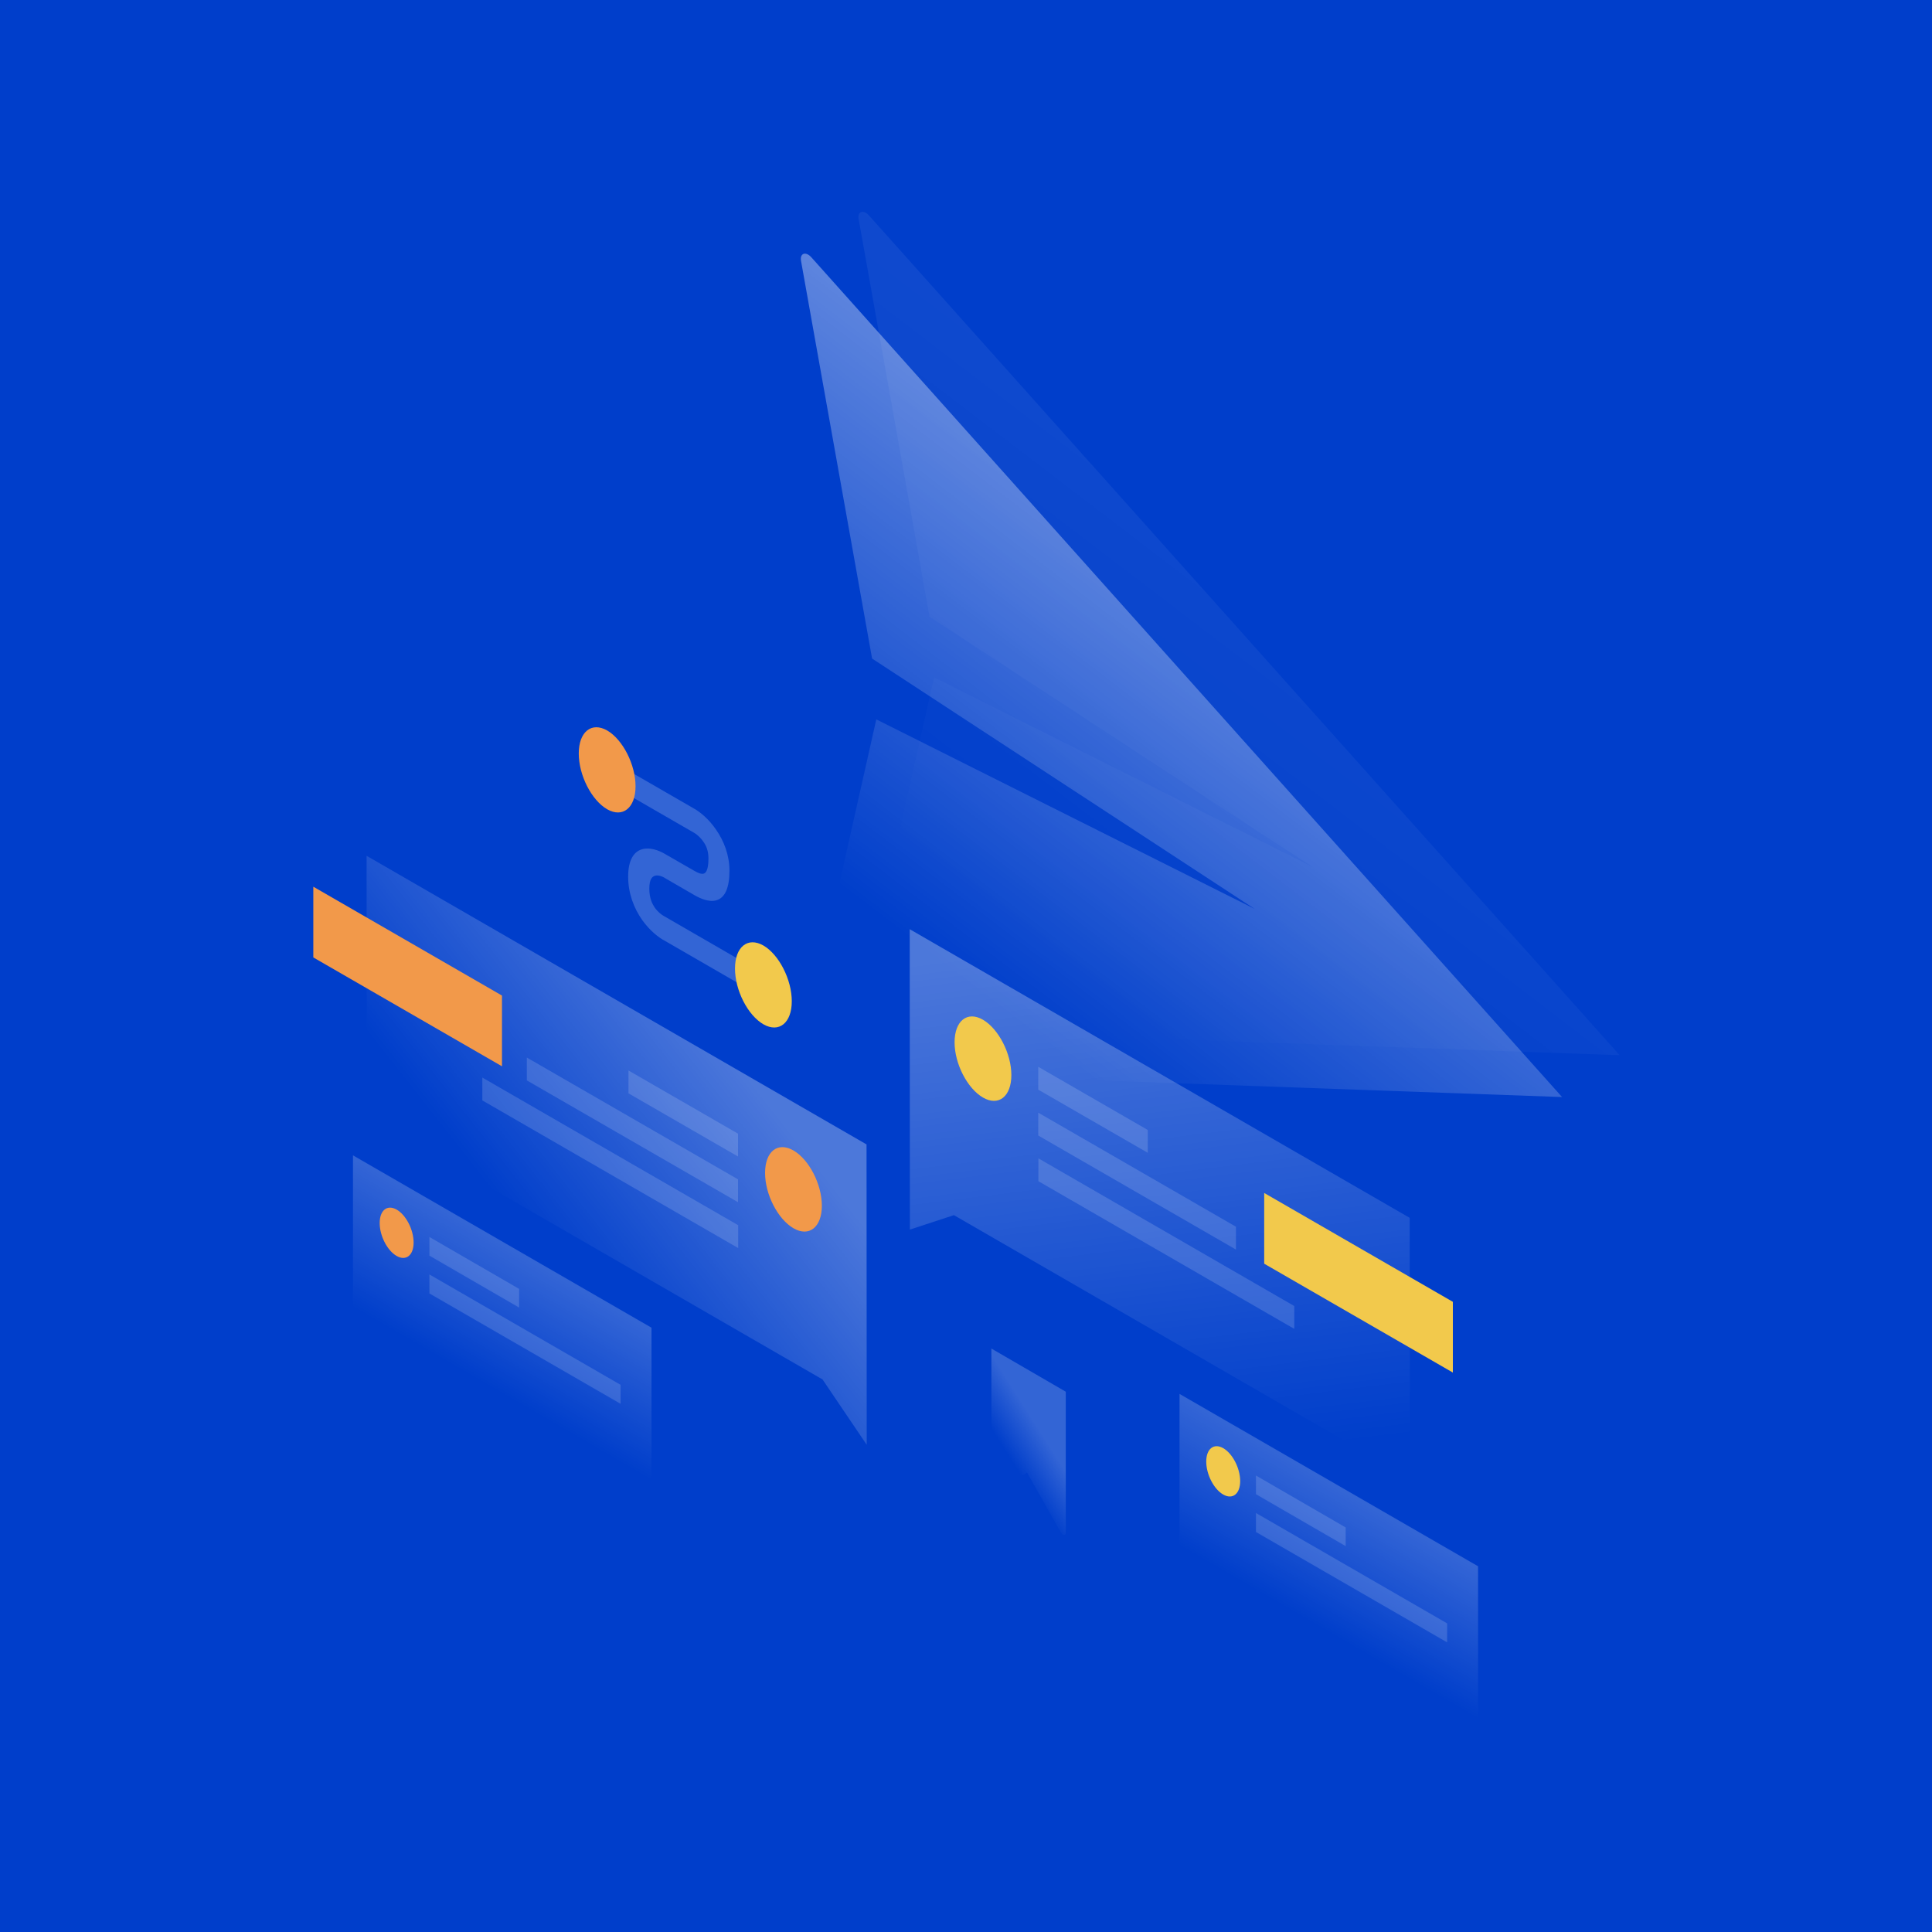
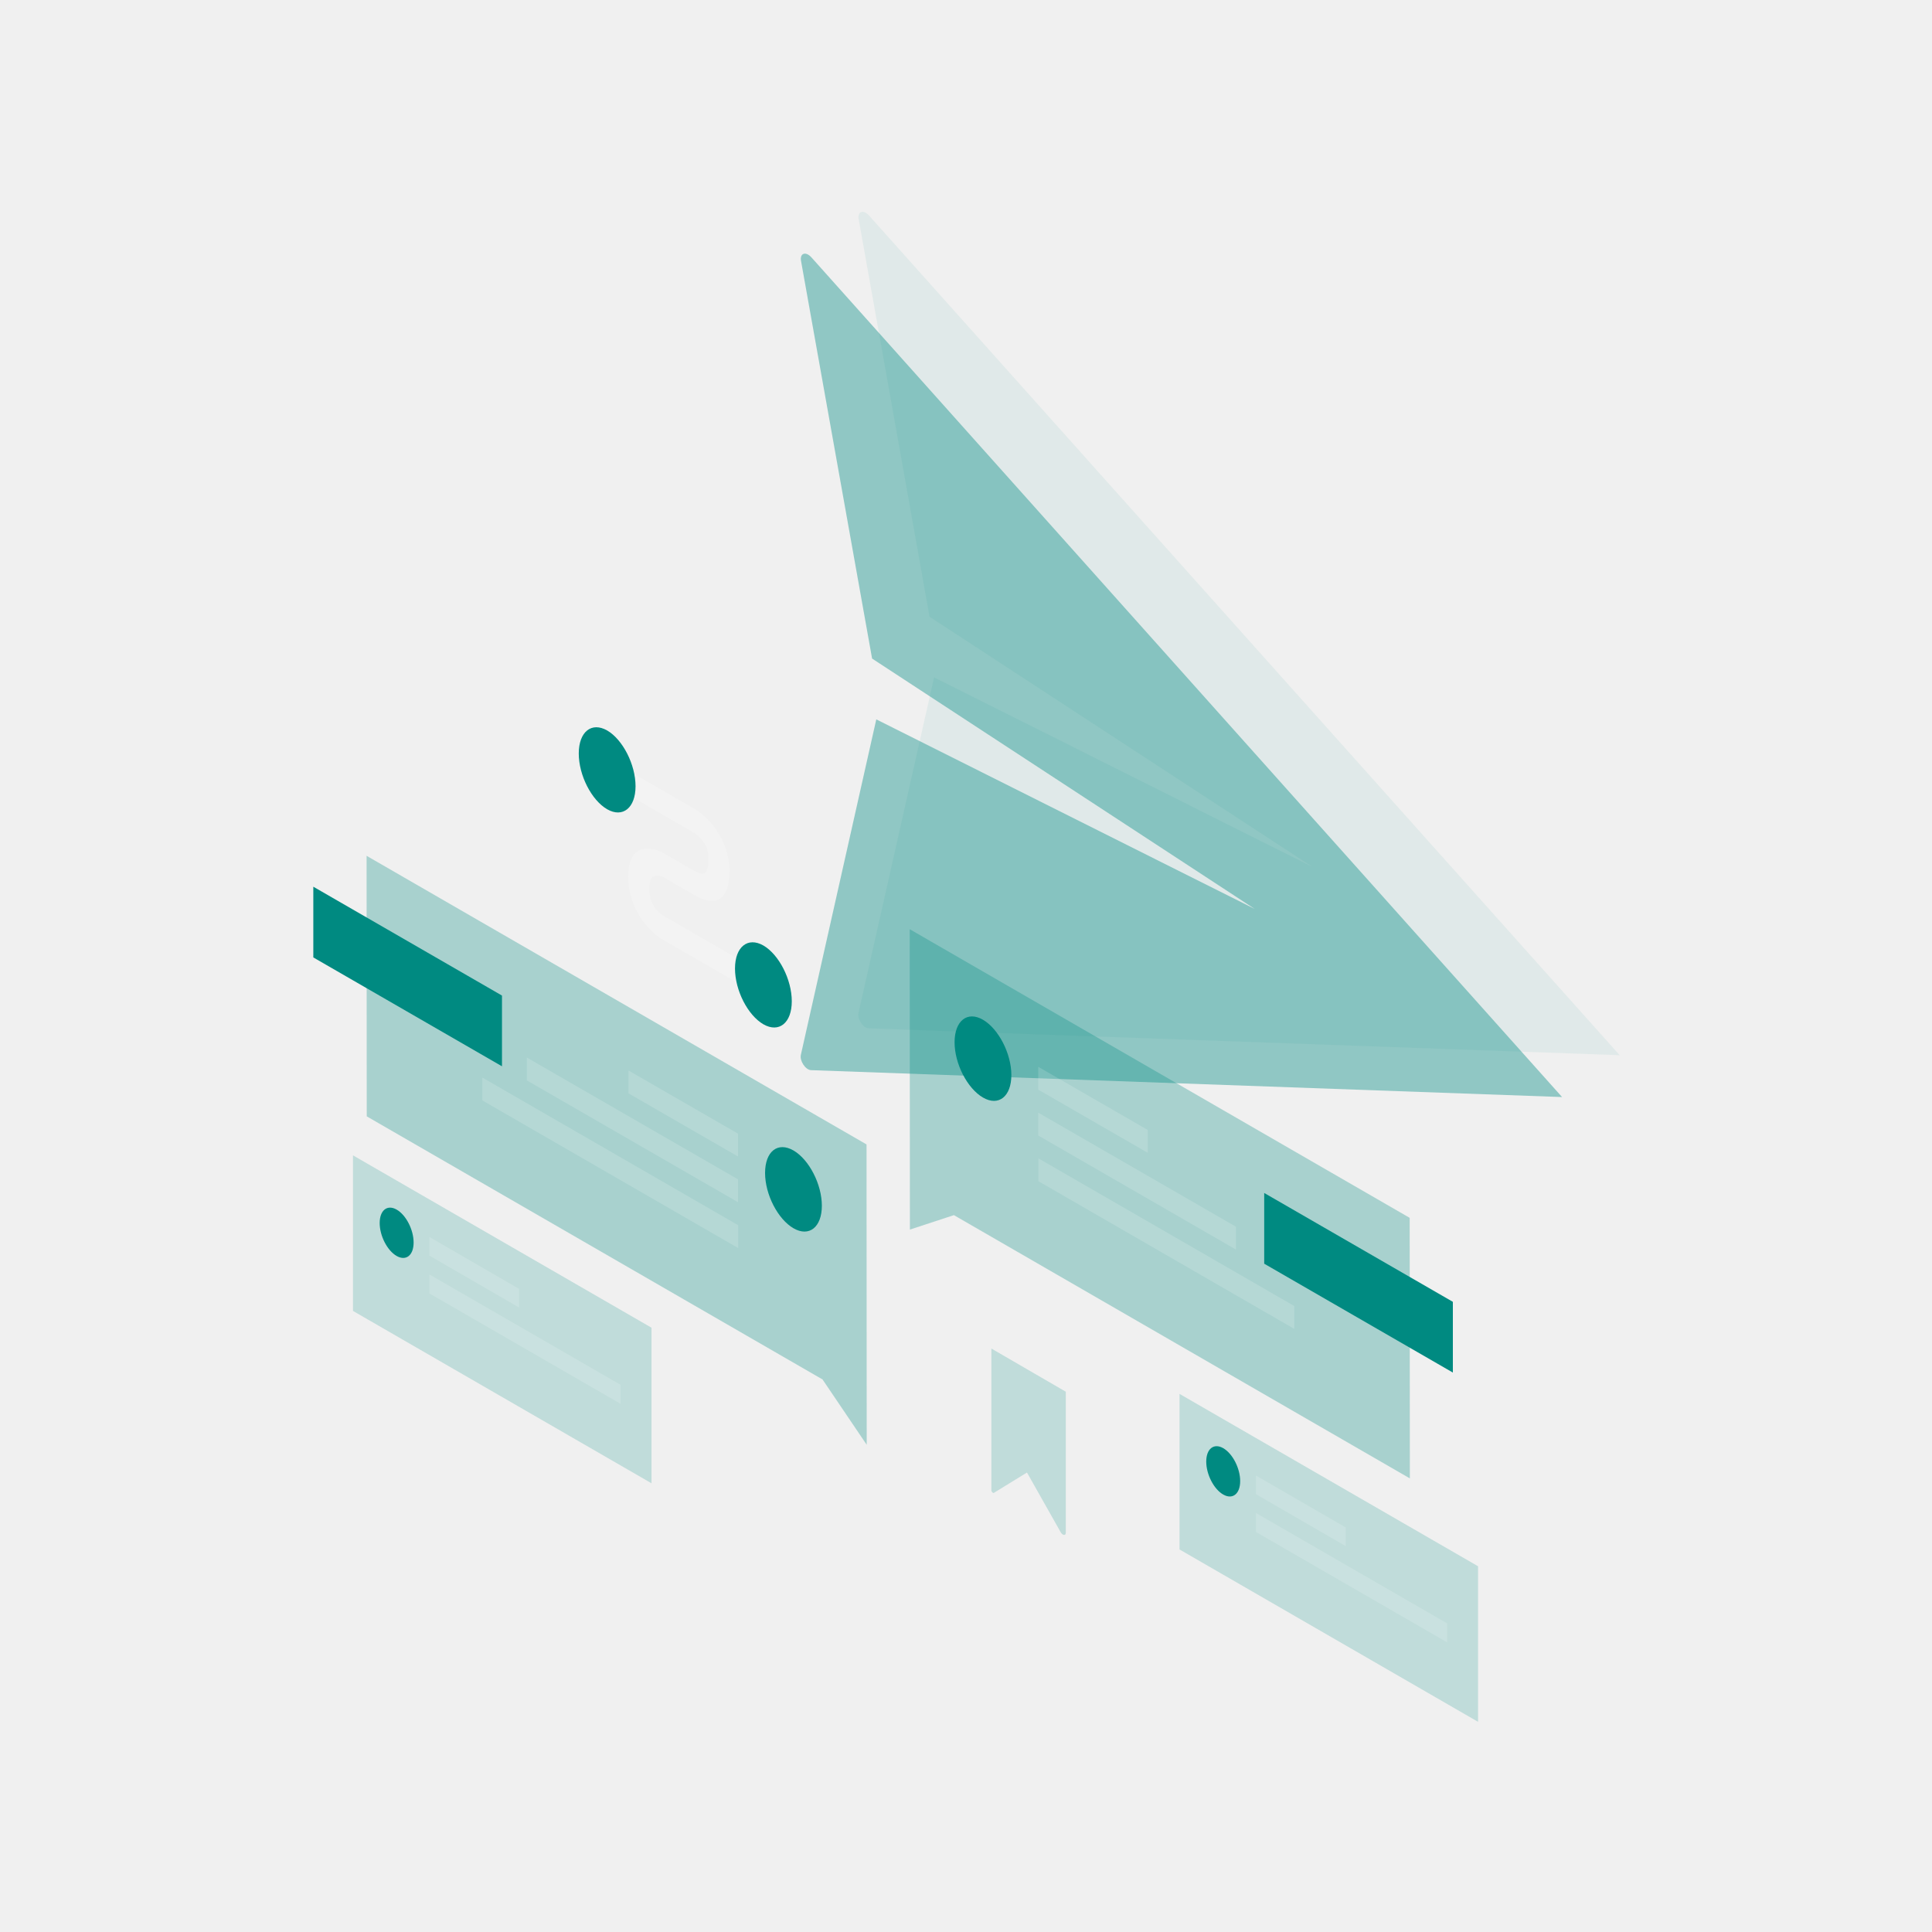
<svg xmlns="http://www.w3.org/2000/svg" width="1150" height="1150" viewBox="0 0 1150 1150">
  <defs>
    <linearGradient id="a" x1="60.655%" x2="24.032%" y1="34.596%" y2="88.167%">
      <stop offset="0%" stop-color="#FFF" />
      <stop offset="100%" stop-color="#FFF" stop-opacity="0" />
    </linearGradient>
    <linearGradient id="b" x1="60.657%" x2="24.034%" y1="34.593%" y2="88.164%">
      <stop offset="0%" stop-color="#FFF" />
      <stop offset="100%" stop-color="#FFF" stop-opacity="0" />
    </linearGradient>
    <linearGradient id="c" x1="70.312%" x2="33.099%" y1="31.271%" y2="65.584%">
      <stop offset="0%" stop-color="#FFF" />
      <stop offset="100%" stop-color="#FFF" stop-opacity="0" />
    </linearGradient>
    <linearGradient id="d" x1="44.151%" x2="54.868%" y1="1.528%" y2="96.98%">
      <stop offset="0%" stop-color="#FFF" />
      <stop offset="100%" stop-color="#FFF" stop-opacity="0" />
    </linearGradient>
    <linearGradient id="e" x1="59.352%" x2="40.648%" y1="32.202%" y2="67.798%">
      <stop offset="0%" stop-color="#FFF" />
      <stop offset="100%" stop-color="#FFF" stop-opacity="0" />
    </linearGradient>
    <linearGradient id="f" x1="59.352%" x2="40.648%" y1="32.202%" y2="67.798%">
      <stop offset="0%" stop-color="#FFF" />
      <stop offset="100%" stop-color="#FFF" stop-opacity="0" />
    </linearGradient>
    <linearGradient id="g" x1="56.9%" x2="38.753%" y1="38.861%" y2="67.643%">
      <stop offset="0%" stop-color="#FFF" />
      <stop offset="100%" stop-color="#FFF" stop-opacity="0" />
    </linearGradient>
  </defs>
  <g fill="none" fill-rule="evenodd">
-     <rect width="1150" height="1150" fill="#003ECB" />
    <g transform="translate(186 126)">
-       <path fill="url(#a)" fill-rule="nonzero" d="M331.2,2.2 L778.1,502.1 L331.1,486.1 C327.8,486 324.2,480.6 325,477 L370,277.2 L595.2,390 L367.3,241.1 L325.1,4.4 C324.3,-0.2 327.9,-1.4 331.2,2.2 Z" opacity=".07" />
-       <path fill="url(#b)" fill-rule="nonzero" d="M296.9,27.1 L743.8,527 L296.8,511 C293.5,510.9 289.9,505.5 290.7,501.9 L335.6,302.2 L560.8,415 L333.1,266 L290.8,29.3 C290,24.7 293.6,23.5 296.9,27.1 Z" opacity=".4" />
-       <polygon fill="url(#c)" fill-rule="nonzero" points="329.8 555.2 32.2 383.4 32.3 538.5 303.6 695.1 329.9 734" opacity=".3" />
-       <polygon fill="#F2994A" points=".5 443.9 .5 401.8 112.8 466.6 112.8 508.7" />
+       <path fill="#008a81" fill-rule="nonzero" d="M331.2,2.2 L778.1,502.1 L331.1,486.1 C327.8,486 324.2,480.6 325,477 L370,277.2 L595.2,390 L367.3,241.1 L325.1,4.4 C324.3,-0.2 327.9,-1.4 331.2,2.2 Z" opacity=".07" />
+       <path fill="#008a81" fill-rule="nonzero" d="M296.9,27.1 L743.8,527 L296.8,511 C293.5,510.9 289.9,505.5 290.7,501.9 L335.6,302.2 L560.8,415 L333.1,266 L290.8,29.3 C290,24.7 293.6,23.5 296.9,27.1 Z" opacity=".4" />
+       <polygon fill="#008a81" fill-rule="nonzero" points="329.8 555.2 32.2 383.4 32.3 538.5 303.6 695.1 329.9 734" opacity=".3" />
+       <polygon fill="#008a81" points=".5 443.9 .5 401.8 112.8 466.6 112.8 508.7" />
      <polygon fill="#FFF" fill-rule="nonzero" points="253.3 548.8 188.1 511.2 188.1 524.8 253.3 562.4" opacity=".15" />
      <polygon fill="#FFF" fill-rule="nonzero" points="253.3 576 127.6 503.5 127.6 517.1 253.3 589.6" opacity=".15" />
      <polygon fill="#FFF" fill-rule="nonzero" points="253.4 603.3 101.1 515.4 101.1 529 253.4 616.9" opacity=".15" />
-       <path fill="#F2994A" d="M269.4,572.2 C269.4,585 277,599.7 286.3,605.1 C295.6,610.5 303.2,604.5 303.2,591.7 C303.2,578.9 295.6,564.2 286.3,558.8 C276.9,553.4 269.4,559.4 269.4,572.2 Z" />
-       <polygon fill="url(#d)" fill-rule="nonzero" points="355.5 427.1 653.1 598.9 653.2 754 381.8 597.3 355.6 605.9" opacity=".3" />
-       <polygon fill="#F2C94C" points="566.5 626.2 566.5 584.1 678.8 648.9 678.8 691" />
+       <path fill="#008a81" d="M269.4,572.2 C269.4,585 277,599.7 286.3,605.1 C295.6,610.5 303.2,604.5 303.2,591.7 C303.2,578.9 295.6,564.2 286.3,558.8 C276.9,553.4 269.4,559.4 269.4,572.2 Z" />
+       <polygon fill="#008a81" fill-rule="nonzero" points="355.5 427.1 653.1 598.9 653.2 754 381.8 597.3 355.6 605.9" opacity=".3" />
+       <polygon fill="#008a81" points="566.5 626.2 566.5 584.1 678.8 648.9 678.8 691" />
      <polygon fill="#FFF" fill-rule="nonzero" points="432 509 497.2 546.6 497.2 560.2 432 522.6" opacity=".15" />
      <polygon fill="#FFF" fill-rule="nonzero" points="432 536.3 549.7 604.2 549.7 617.8 432 549.9" opacity=".15" />
      <polygon fill="#FFF" fill-rule="nonzero" points="432.1 563.5 584.4 651.4 584.4 665 432.1 577.1" opacity=".15" />
-       <path fill="#F2C94C" d="M416,513.9 C416,526.7 408.4,532.7 399.1,527.3 C389.8,521.9 382.2,507.2 382.2,494.4 C382.2,481.6 389.8,475.6 399.1,481 C408.4,486.4 416,501.2 416,513.9 Z" />
-       <polygon fill="url(#e)" fill-rule="nonzero" points="693.8 806.3 516.1 703.7 516.1 796.3 693.8 898.9" opacity=".2" />
+       <path fill="#008a81" d="M416,513.9 C416,526.7 408.4,532.7 399.1,527.3 C389.8,521.9 382.2,507.2 382.2,494.4 C382.2,481.6 389.8,475.6 399.1,481 C408.4,486.4 416,501.2 416,513.9 Z" />
+       <polygon fill="#008a81" fill-rule="nonzero" points="693.8 806.3 516.1 703.7 516.1 796.3 693.8 898.9" opacity=".2" />
      <polygon fill="#FFF" fill-rule="nonzero" points="561.6 752.3 615 783.2 615 794.3 561.6 763.4" opacity=".15" />
      <polygon fill="#FFF" fill-rule="nonzero" points="561.6 774.6 675.4 840.3 675.4 851.6 561.6 785.9" opacity=".15" />
-       <path fill="#F2C94C" d="M552.2,755.6 C552.2,763.2 547.7,766.8 542.1,763.6 C536.5,760.4 532,751.6 532,744 C532,736.4 536.5,732.8 542.1,736 C547.7,739.2 552.2,748 552.2,755.6 Z" />
-       <polygon fill="url(#f)" fill-rule="nonzero" points="201.8 664.3 24.1 561.7 24.1 654.3 201.8 756.9" opacity=".2" />
+       <path fill="#008a81" d="M552.2,755.6 C552.2,763.2 547.7,766.8 542.1,763.6 C536.5,760.4 532,751.6 532,744 C532,736.4 536.5,732.8 542.1,736 C547.7,739.2 552.2,748 552.2,755.6 Z" />
+       <polygon fill="#008a81" fill-rule="nonzero" points="201.8 664.3 24.1 561.7 24.1 654.3 201.8 756.9" opacity=".2" />
      <polygon fill="#FFF" fill-rule="nonzero" points="69.6 610.3 123 641.2 123 652.3 69.6 621.4" opacity=".15" />
      <polygon fill="#FFF" fill-rule="nonzero" points="69.6 632.6 183.4 698.3 183.4 709.6 69.6 643.9" opacity=".15" />
-       <path fill="#F2994A" d="M60.2,613.6 C60.2,621.2 55.7,624.8 50.1,621.6 C44.5,618.4 40,609.6 40,602 C40,594.4 44.5,590.8 50.1,594 C55.7,597.2 60.2,606 60.2,613.6 Z" />
+       <path fill="#008a81" d="M60.2,613.6 C60.2,621.2 55.7,624.8 50.1,621.6 C44.5,618.4 40,609.6 40,602 C40,594.4 44.5,590.8 50.1,594 C55.7,597.2 60.2,606 60.2,613.6 Z" />
      <path fill="#FFF" fill-rule="nonzero" d="M227.3,369.8 L184.5,345.1 L184.5,330.7 L227.3,355.4 C230.8,357.4 235.9,361.5 240.2,367.8 C244.9,374.5 248.2,383 248.2,392.2 C248.2,402.4 245.6,408.2 240.7,409.8 C236.1,411.3 230.6,408.7 227.3,406.8 L209.7,396.6 L209.6,396.5 C208.1,395.6 205.7,394.7 203.8,395.3 C202.2,395.8 200.5,397.3 200.5,403 C200.5,408.7 202.3,412.1 203.7,414.2 C205.5,416.8 207.9,418.6 209.4,419.4 L209.6,419.5 L263.4,450.6 L263.4,465 L209.9,434.1 C206.2,432.2 200.9,428.1 196.3,421.7 C191.3,414.6 187.9,405.7 187.9,395.8 C187.9,385.9 191.3,380.9 196.2,379.5 C200.8,378.2 206.1,380.1 209.8,382.3 L227.2,392.3 C229.7,393.8 231.6,394.4 232.9,394 C233.9,393.7 235.7,392.3 235.7,385 C235.7,380.2 234.2,377.1 232.7,375.1 C231,372.5 228.7,370.6 227.3,369.8 Z" opacity=".2" />
-       <path fill="#F2994A" d="M192.3,342 C192.3,354.9 184.7,361 175.4,355.7 C166.1,350.3 158.5,335.5 158.5,322.5 C158.5,309.6 166.1,303.5 175.4,308.8 C184.7,314.2 192.3,329.1 192.3,342 Z" />
-       <path fill="#F2C94C" d="M285.3,470 C285.3,482.9 277.7,489 268.4,483.7 C259.1,478.3 251.5,463.5 251.5,450.5 C251.5,437.6 259.1,431.5 268.4,436.8 C277.7,442.2 285.3,457.1 285.3,470 Z" />
-       <path fill="url(#g)" fill-rule="nonzero" d="M404.1,676.7 L404.1,761 C404.1,761.9 405,762.9 405.6,762.6 L425.3,750.5 L445.4,786.1 C446.5,788 448.4,788.2 448.4,786.4 L448.4,702.4 L404.1,676.7 Z" opacity=".2" />
+       <path fill="#008a81" d="M192.3,342 C192.3,354.9 184.7,361 175.4,355.7 C166.1,350.3 158.5,335.5 158.5,322.5 C158.5,309.6 166.1,303.5 175.4,308.8 C184.7,314.2 192.3,329.1 192.3,342 Z" />
+       <path fill="#008a81" d="M285.3,470 C285.3,482.9 277.7,489 268.4,483.7 C259.1,478.3 251.5,463.5 251.5,450.5 C251.5,437.6 259.1,431.5 268.4,436.8 C277.7,442.2 285.3,457.1 285.3,470 Z" />
+       <path fill="#008a81" fill-rule="nonzero" d="M404.1,676.7 L404.1,761 C404.1,761.9 405,762.9 405.6,762.6 L425.3,750.5 L445.4,786.1 C446.5,788 448.4,788.2 448.4,786.4 L448.4,702.4 L404.1,676.7 Z" opacity=".2" />
    </g>
  </g>
</svg>
